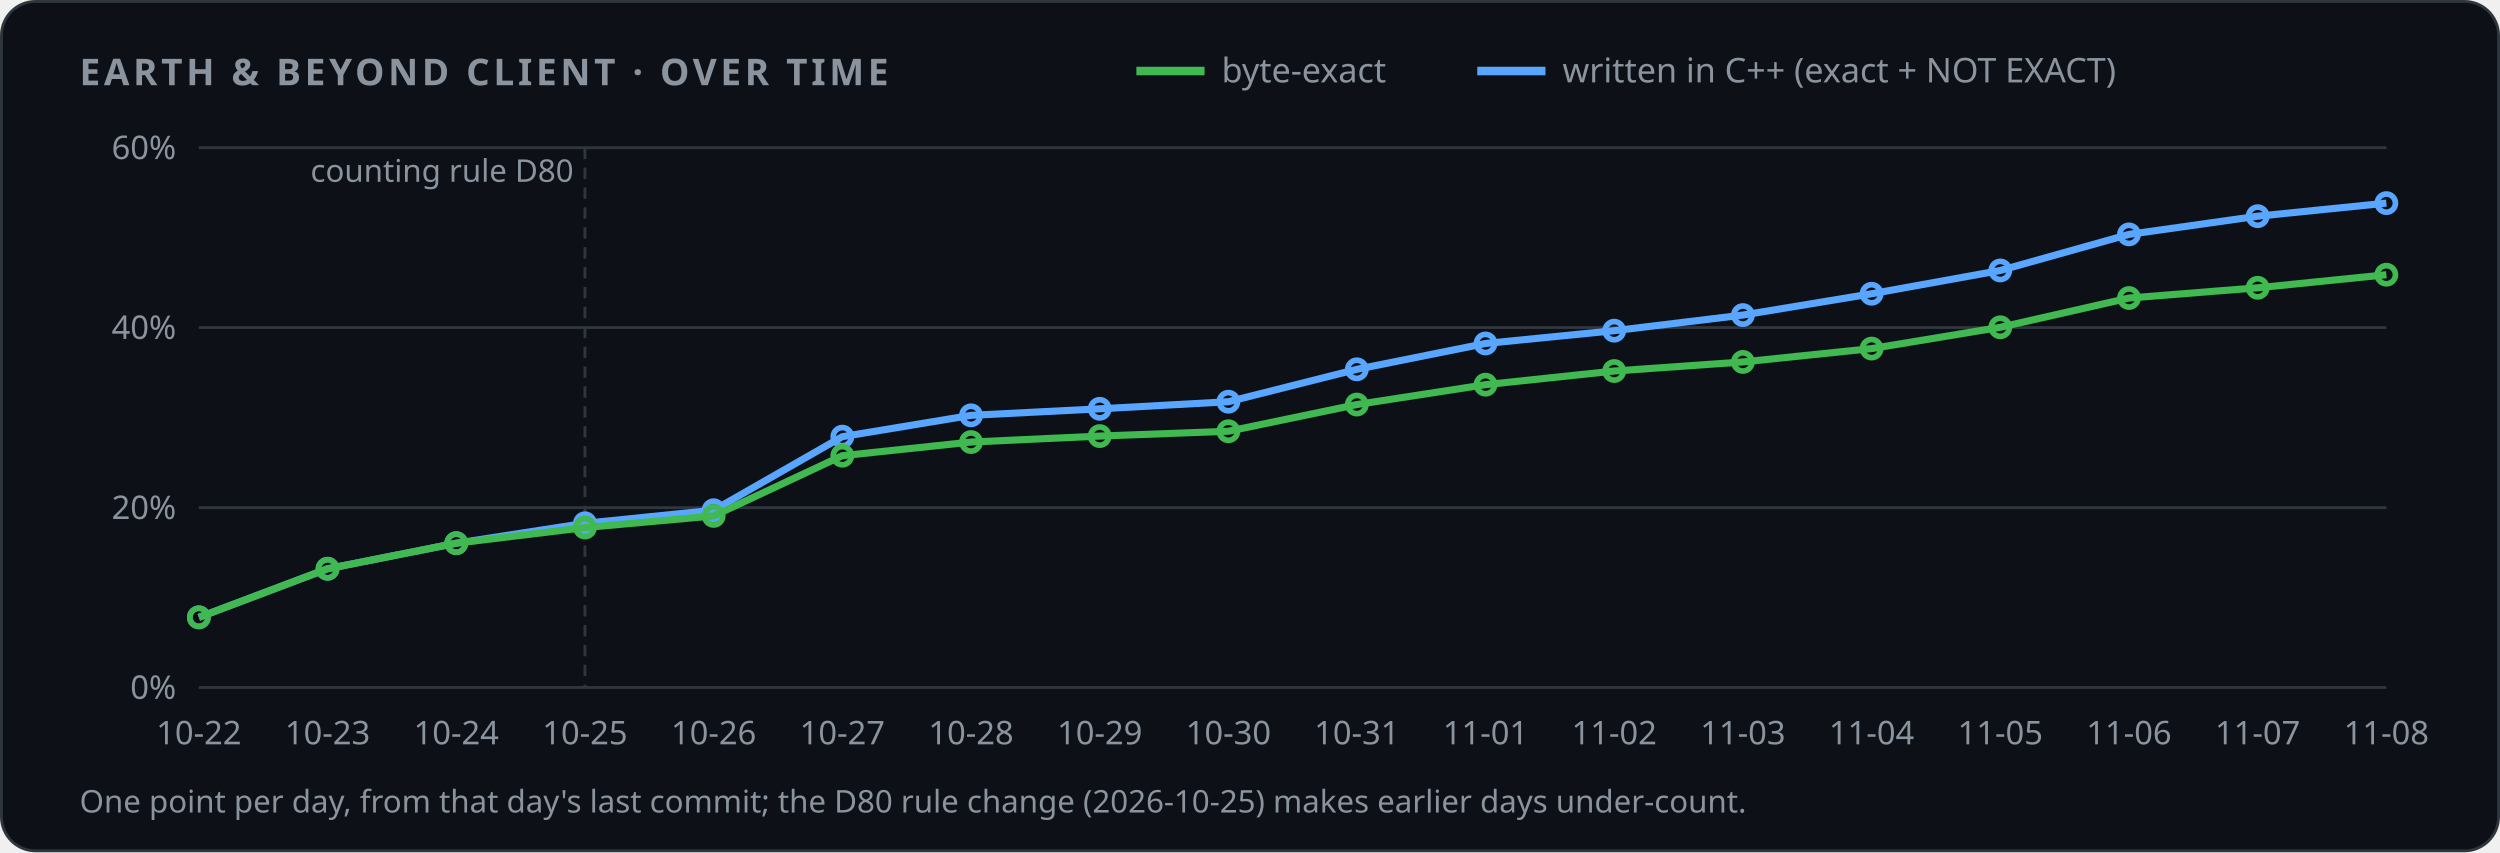
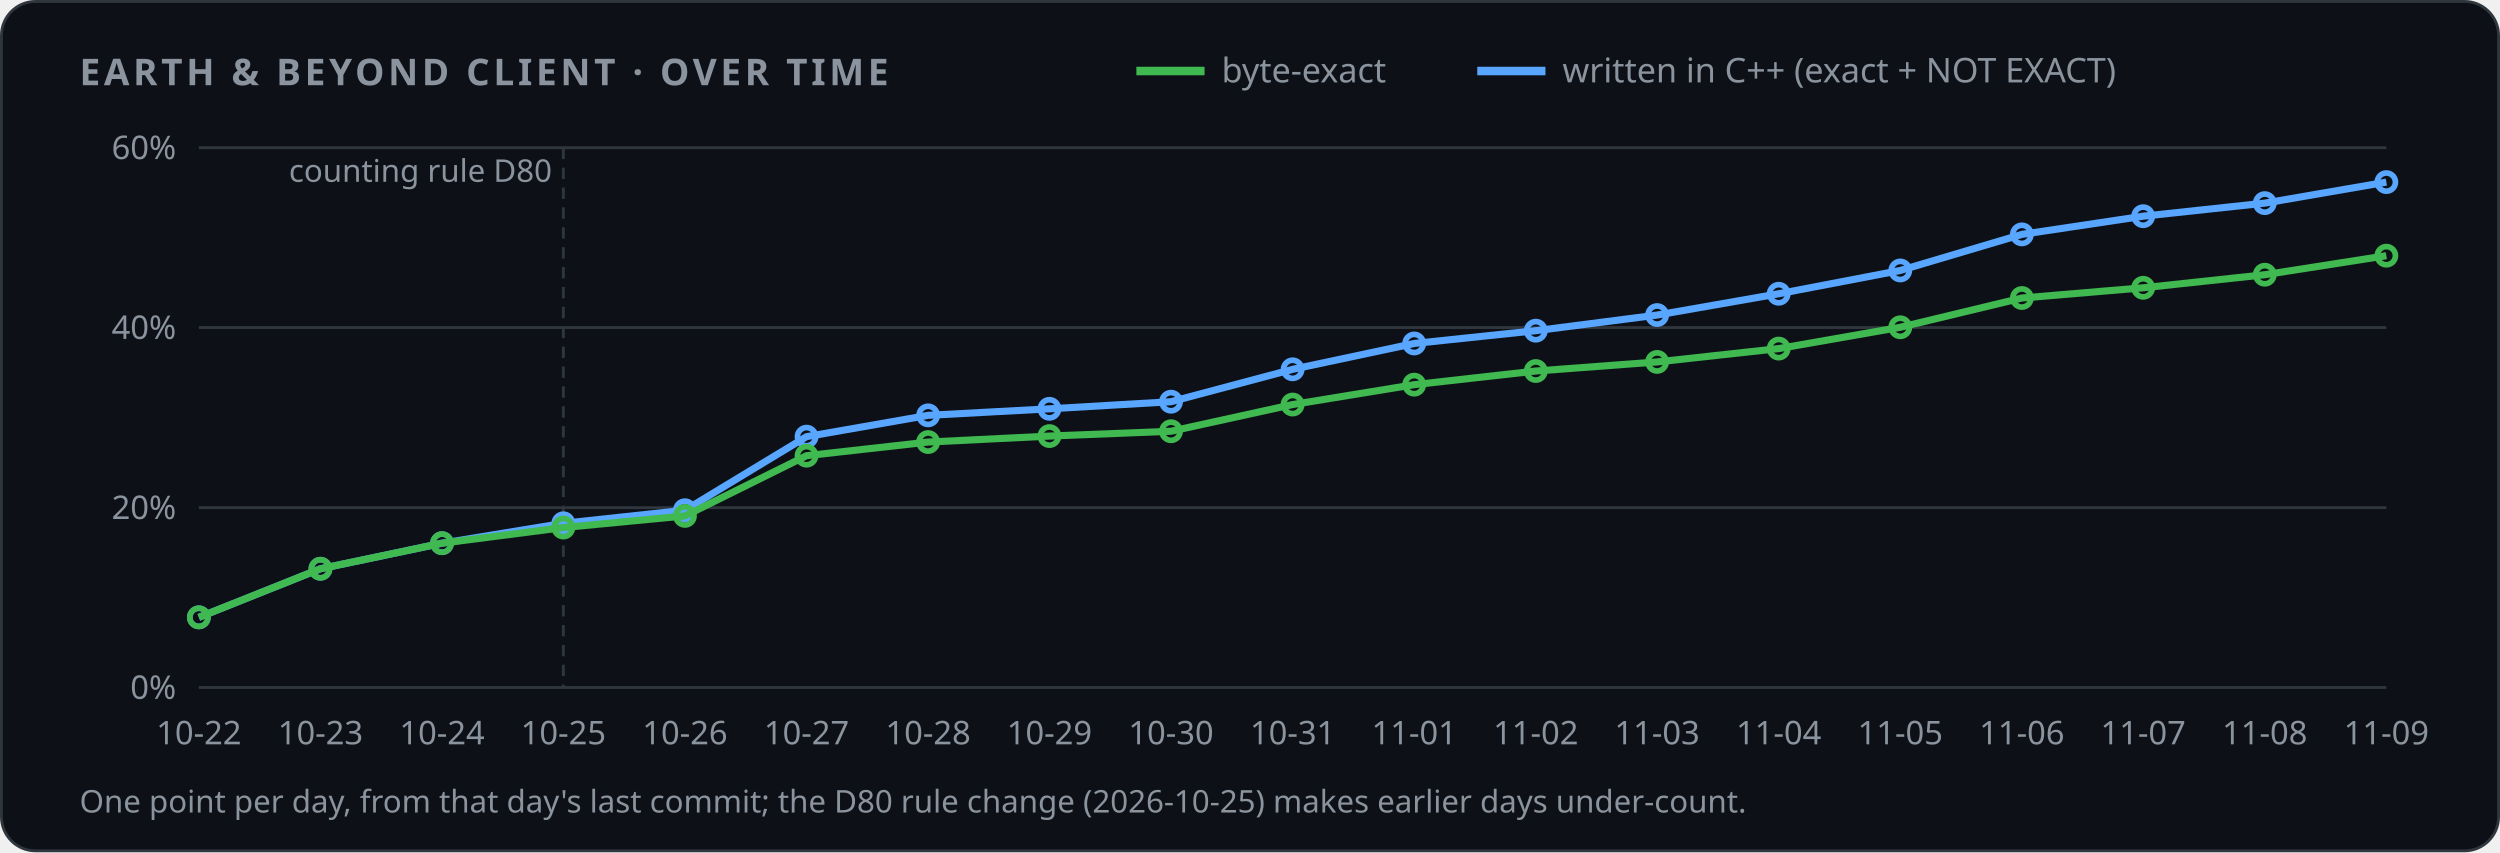
<svg xmlns="http://www.w3.org/2000/svg" width="880" height="300" viewBox="0 0 880 300" role="img" aria-labelledby="title desc">
  <style>
    .card { fill: #0d1117; stroke: #30363d; } .strong { fill: #f0f6fc; } .muted { fill: #8b949e; }
    .grid { stroke: #30363d; } .up { fill: #3fb950; } .down { fill: #f85149; }
    .s-exact { fill: #3fb950; } .s-notexact { fill: #d29922; } .s-stub { fill: #a371f7; }
    .s-third { fill: #238636; } .s-linker { fill: #1b4d2b; } .s-unattr { fill: #30363d; }
    .l-exact { stroke: #3fb950; } .l-written { stroke: #58a6ff; }
    @media (prefers-color-scheme: light) {
      .card { fill: #ffffff; stroke: #d0d7de; } .strong { fill: #1f2328; } .muted { fill: #59636e; }
      .grid { stroke: #d0d7de; } .up { fill: #1a7f37; } .down { fill: #cf222e; }
      .s-exact { fill: #1a7f37; } .s-third { fill: #4ac26b; } .s-linker { fill: #aceebb; } .s-unattr { fill: #d0d7de; }
      .l-exact { stroke: #1a7f37; } .l-written { stroke: #0969da; }
    }
  </style>
  <rect class="card" x="0.5" y="0.5" width="879" height="299" rx="12" />
  <g font-family="-apple-system,BlinkMacSystemFont,'Segoe UI','Noto Sans',Helvetica,Arial,sans-serif">
    <text x="28" y="30" class="muted" font-size="13" font-weight="600" letter-spacing="1.3">EARTH &amp; BEYOND CLIENT · OVER TIME</text>
    <line x1="400" x2="424" y1="25" y2="25" class="l-exact" stroke-width="3" />
    <text x="430" y="29" class="muted" font-size="12">byte-exact</text>
    <line x1="520" x2="544" y1="25" y2="25" class="l-written" stroke-width="3" />
    <text x="550" y="29" class="muted" font-size="12">written in C++ (exact + NOT EXACT)</text>
    <line x1="70" x2="840" y1="242.0" y2="242.0" class="grid" />
    <text x="62" y="246.0" class="muted" font-size="11.5" text-anchor="end">0%</text>
    <line x1="70" x2="840" y1="178.7" y2="178.7" class="grid" />
    <text x="62" y="182.7" class="muted" font-size="11.5" text-anchor="end">20%</text>
    <line x1="70" x2="840" y1="115.3" y2="115.3" class="grid" />
    <text x="62" y="119.3" class="muted" font-size="11.5" text-anchor="end">40%</text>
    <line x1="70" x2="840" y1="52.0" y2="52.0" class="grid" />
    <text x="62" y="56.0" class="muted" font-size="11.5" text-anchor="end">60%</text>
    <text x="70.0" y="262" class="muted" font-size="11.5" text-anchor="middle">10-22</text>
-     <text x="115.3" y="262" class="muted" font-size="11.5" text-anchor="middle">10-23</text>
-     <text x="160.6" y="262" class="muted" font-size="11.5" text-anchor="middle">10-24</text>
-     <text x="205.9" y="262" class="muted" font-size="11.5" text-anchor="middle">10-25</text>
-     <text x="251.2" y="262" class="muted" font-size="11.5" text-anchor="middle">10-26</text>
-     <text x="296.5" y="262" class="muted" font-size="11.5" text-anchor="middle">10-27</text>
-     <text x="341.8" y="262" class="muted" font-size="11.5" text-anchor="middle">10-28</text>
-     <text x="387.1" y="262" class="muted" font-size="11.5" text-anchor="middle">10-29</text>
-     <text x="432.4" y="262" class="muted" font-size="11.5" text-anchor="middle">10-30</text>
-     <text x="477.6" y="262" class="muted" font-size="11.5" text-anchor="middle">10-31</text>
-     <text x="522.9" y="262" class="muted" font-size="11.5" text-anchor="middle">11-01</text>
-     <text x="568.2" y="262" class="muted" font-size="11.5" text-anchor="middle">11-02</text>
-     <text x="613.5" y="262" class="muted" font-size="11.5" text-anchor="middle">11-03</text>
-     <text x="658.8" y="262" class="muted" font-size="11.5" text-anchor="middle">11-04</text>
-     <text x="704.1" y="262" class="muted" font-size="11.5" text-anchor="middle">11-05</text>
-     <text x="749.4" y="262" class="muted" font-size="11.5" text-anchor="middle">11-06</text>
-     <text x="794.7" y="262" class="muted" font-size="11.5" text-anchor="middle">11-07</text>
-     <text x="840.0" y="262" class="muted" font-size="11.5" text-anchor="middle">11-08</text>
-     <line x1="205.9" x2="205.9" y1="52" y2="242" class="grid" stroke-dasharray="4 3" />
-     <text x="201.9" y="64" class="muted" font-size="11" text-anchor="end">counting rule D80</text>
-     <polyline points="70.0,217.3 115.3,200.2 160.6,191.2 205.9,184.2 251.2,179.6 296.5,153.7 341.8,146.2 387.1,143.9 432.4,141.4 477.6,130.0 522.9,120.9 568.2,116.4 613.5,110.9 658.8,103.4 704.1,95.2 749.4,82.5 794.7,76.1 840.0,71.5" fill="none" class="l-written" stroke-width="2.5" stroke-linejoin="round" />
+     <text x="112.8" y="262" class="muted" font-size="11.5" text-anchor="middle">10-23</text>
+     <text x="155.6" y="262" class="muted" font-size="11.5" text-anchor="middle">10-24</text>
+     <text x="198.3" y="262" class="muted" font-size="11.5" text-anchor="middle">10-25</text>
+     <text x="241.1" y="262" class="muted" font-size="11.5" text-anchor="middle">10-26</text>
+     <text x="283.9" y="262" class="muted" font-size="11.5" text-anchor="middle">10-27</text>
+     <text x="326.7" y="262" class="muted" font-size="11.5" text-anchor="middle">10-28</text>
+     <text x="369.4" y="262" class="muted" font-size="11.5" text-anchor="middle">10-29</text>
+     <text x="412.2" y="262" class="muted" font-size="11.5" text-anchor="middle">10-30</text>
+     <text x="455.0" y="262" class="muted" font-size="11.5" text-anchor="middle">10-31</text>
+     <text x="497.8" y="262" class="muted" font-size="11.5" text-anchor="middle">11-01</text>
+     <text x="540.6" y="262" class="muted" font-size="11.5" text-anchor="middle">11-02</text>
+     <text x="583.3" y="262" class="muted" font-size="11.5" text-anchor="middle">11-03</text>
+     <text x="626.1" y="262" class="muted" font-size="11.5" text-anchor="middle">11-04</text>
+     <text x="668.9" y="262" class="muted" font-size="11.5" text-anchor="middle">11-05</text>
+     <text x="711.7" y="262" class="muted" font-size="11.5" text-anchor="middle">11-06</text>
+     <text x="754.4" y="262" class="muted" font-size="11.5" text-anchor="middle">11-07</text>
+     <text x="797.2" y="262" class="muted" font-size="11.5" text-anchor="middle">11-08</text>
+     <text x="840.0" y="262" class="muted" font-size="11.5" text-anchor="middle">11-09</text>
+     <line x1="198.3" x2="198.3" y1="52" y2="242" class="grid" stroke-dasharray="4 3" />
+     <text x="194.3" y="64" class="muted" font-size="11" text-anchor="end">counting rule D80</text>
+     <polyline points="70.0,217.3 112.8,200.2 155.6,191.2 198.3,184.2 241.1,179.6 283.9,153.7 326.7,146.2 369.4,143.9 412.2,141.4 455.0,130.0 497.8,120.9 540.6,116.4 583.3,110.9 626.1,103.4 668.9,95.2 711.7,82.5 754.4,76.1 797.2,71.5 840.0,64.1" fill="none" class="l-written" stroke-width="2.5" stroke-linejoin="round" />
    <circle cx="70.0" cy="217.3" r="3.2" class="l-written" fill="none" stroke-width="2" />
-     <circle cx="115.3" cy="200.2" r="3.2" class="l-written" fill="none" stroke-width="2" />
-     <circle cx="160.6" cy="191.2" r="3.2" class="l-written" fill="none" stroke-width="2" />
-     <circle cx="205.9" cy="184.2" r="3.2" class="l-written" fill="none" stroke-width="2" />
-     <circle cx="251.2" cy="179.6" r="3.2" class="l-written" fill="none" stroke-width="2" />
-     <circle cx="296.5" cy="153.7" r="3.2" class="l-written" fill="none" stroke-width="2" />
-     <circle cx="341.8" cy="146.2" r="3.2" class="l-written" fill="none" stroke-width="2" />
-     <circle cx="387.1" cy="143.9" r="3.2" class="l-written" fill="none" stroke-width="2" />
-     <circle cx="432.4" cy="141.4" r="3.2" class="l-written" fill="none" stroke-width="2" />
-     <circle cx="477.6" cy="130.0" r="3.2" class="l-written" fill="none" stroke-width="2" />
-     <circle cx="522.9" cy="120.9" r="3.2" class="l-written" fill="none" stroke-width="2" />
-     <circle cx="568.2" cy="116.4" r="3.2" class="l-written" fill="none" stroke-width="2" />
-     <circle cx="613.5" cy="110.9" r="3.2" class="l-written" fill="none" stroke-width="2" />
-     <circle cx="658.8" cy="103.4" r="3.2" class="l-written" fill="none" stroke-width="2" />
-     <circle cx="704.1" cy="95.2" r="3.2" class="l-written" fill="none" stroke-width="2" />
-     <circle cx="749.4" cy="82.5" r="3.2" class="l-written" fill="none" stroke-width="2" />
-     <circle cx="794.7" cy="76.1" r="3.2" class="l-written" fill="none" stroke-width="2" />
-     <circle cx="840.0" cy="71.5" r="3.2" class="l-written" fill="none" stroke-width="2" />
-     <polyline points="70.0,217.3 115.3,200.2 160.6,191.2 205.9,185.7 251.2,181.6 296.5,160.4 341.8,155.6 387.1,153.5 432.4,151.8 477.6,142.4 522.9,135.4 568.2,130.6 613.5,127.4 658.8,122.7 704.1,115.2 749.4,104.9 794.7,101.3 840.0,96.7" fill="none" class="l-exact" stroke-width="2.5" stroke-linejoin="round" />
+     <circle cx="112.8" cy="200.2" r="3.2" class="l-written" fill="none" stroke-width="2" />
+     <circle cx="155.6" cy="191.2" r="3.2" class="l-written" fill="none" stroke-width="2" />
+     <circle cx="198.3" cy="184.2" r="3.2" class="l-written" fill="none" stroke-width="2" />
+     <circle cx="241.1" cy="179.6" r="3.2" class="l-written" fill="none" stroke-width="2" />
+     <circle cx="283.9" cy="153.7" r="3.2" class="l-written" fill="none" stroke-width="2" />
+     <circle cx="326.7" cy="146.2" r="3.2" class="l-written" fill="none" stroke-width="2" />
+     <circle cx="369.4" cy="143.9" r="3.2" class="l-written" fill="none" stroke-width="2" />
+     <circle cx="412.2" cy="141.4" r="3.2" class="l-written" fill="none" stroke-width="2" />
+     <circle cx="455.0" cy="130.0" r="3.2" class="l-written" fill="none" stroke-width="2" />
+     <circle cx="497.8" cy="120.9" r="3.2" class="l-written" fill="none" stroke-width="2" />
+     <circle cx="540.6" cy="116.4" r="3.2" class="l-written" fill="none" stroke-width="2" />
+     <circle cx="583.3" cy="110.9" r="3.2" class="l-written" fill="none" stroke-width="2" />
+     <circle cx="626.1" cy="103.4" r="3.2" class="l-written" fill="none" stroke-width="2" />
+     <circle cx="668.9" cy="95.2" r="3.2" class="l-written" fill="none" stroke-width="2" />
+     <circle cx="711.7" cy="82.5" r="3.2" class="l-written" fill="none" stroke-width="2" />
+     <circle cx="754.4" cy="76.1" r="3.2" class="l-written" fill="none" stroke-width="2" />
+     <circle cx="797.2" cy="71.5" r="3.2" class="l-written" fill="none" stroke-width="2" />
+     <circle cx="840.0" cy="64.1" r="3.2" class="l-written" fill="none" stroke-width="2" />
+     <polyline points="70.0,217.3 112.8,200.2 155.6,191.2 198.3,185.7 241.1,181.6 283.9,160.4 326.7,155.6 369.4,153.5 412.2,151.8 455.0,142.4 497.8,135.4 540.6,130.6 583.3,127.4 626.1,122.7 668.9,115.2 711.7,104.9 754.4,101.3 797.2,96.7 840.0,90.0" fill="none" class="l-exact" stroke-width="2.5" stroke-linejoin="round" />
    <circle cx="70.0" cy="217.3" r="3.2" class="l-exact" fill="none" stroke-width="2" />
-     <circle cx="115.3" cy="200.2" r="3.2" class="l-exact" fill="none" stroke-width="2" />
-     <circle cx="160.6" cy="191.2" r="3.2" class="l-exact" fill="none" stroke-width="2" />
-     <circle cx="205.9" cy="185.7" r="3.2" class="l-exact" fill="none" stroke-width="2" />
-     <circle cx="251.2" cy="181.6" r="3.2" class="l-exact" fill="none" stroke-width="2" />
-     <circle cx="296.5" cy="160.4" r="3.2" class="l-exact" fill="none" stroke-width="2" />
-     <circle cx="341.8" cy="155.6" r="3.2" class="l-exact" fill="none" stroke-width="2" />
-     <circle cx="387.1" cy="153.5" r="3.2" class="l-exact" fill="none" stroke-width="2" />
-     <circle cx="432.4" cy="151.8" r="3.2" class="l-exact" fill="none" stroke-width="2" />
-     <circle cx="477.6" cy="142.4" r="3.2" class="l-exact" fill="none" stroke-width="2" />
-     <circle cx="522.9" cy="135.4" r="3.2" class="l-exact" fill="none" stroke-width="2" />
-     <circle cx="568.2" cy="130.6" r="3.2" class="l-exact" fill="none" stroke-width="2" />
-     <circle cx="613.5" cy="127.4" r="3.2" class="l-exact" fill="none" stroke-width="2" />
-     <circle cx="658.8" cy="122.7" r="3.2" class="l-exact" fill="none" stroke-width="2" />
-     <circle cx="704.1" cy="115.2" r="3.2" class="l-exact" fill="none" stroke-width="2" />
-     <circle cx="749.4" cy="104.9" r="3.2" class="l-exact" fill="none" stroke-width="2" />
-     <circle cx="794.7" cy="101.3" r="3.2" class="l-exact" fill="none" stroke-width="2" />
-     <circle cx="840.0" cy="96.7" r="3.2" class="l-exact" fill="none" stroke-width="2" />
+     <circle cx="112.8" cy="200.2" r="3.2" class="l-exact" fill="none" stroke-width="2" />
+     <circle cx="155.6" cy="191.2" r="3.2" class="l-exact" fill="none" stroke-width="2" />
+     <circle cx="198.3" cy="185.7" r="3.2" class="l-exact" fill="none" stroke-width="2" />
+     <circle cx="241.1" cy="181.6" r="3.2" class="l-exact" fill="none" stroke-width="2" />
+     <circle cx="283.9" cy="160.4" r="3.2" class="l-exact" fill="none" stroke-width="2" />
+     <circle cx="326.7" cy="155.6" r="3.2" class="l-exact" fill="none" stroke-width="2" />
+     <circle cx="369.4" cy="153.5" r="3.2" class="l-exact" fill="none" stroke-width="2" />
+     <circle cx="412.2" cy="151.8" r="3.2" class="l-exact" fill="none" stroke-width="2" />
+     <circle cx="455.0" cy="142.4" r="3.2" class="l-exact" fill="none" stroke-width="2" />
+     <circle cx="497.8" cy="135.4" r="3.2" class="l-exact" fill="none" stroke-width="2" />
+     <circle cx="540.6" cy="130.6" r="3.2" class="l-exact" fill="none" stroke-width="2" />
+     <circle cx="583.3" cy="127.4" r="3.2" class="l-exact" fill="none" stroke-width="2" />
+     <circle cx="626.1" cy="122.7" r="3.2" class="l-exact" fill="none" stroke-width="2" />
+     <circle cx="668.9" cy="115.2" r="3.2" class="l-exact" fill="none" stroke-width="2" />
+     <circle cx="711.7" cy="104.9" r="3.2" class="l-exact" fill="none" stroke-width="2" />
+     <circle cx="754.4" cy="101.3" r="3.2" class="l-exact" fill="none" stroke-width="2" />
+     <circle cx="797.2" cy="96.7" r="3.2" class="l-exact" fill="none" stroke-width="2" />
+     <circle cx="840.0" cy="90.0" r="3.2" class="l-exact" fill="none" stroke-width="2" />
    <text x="28" y="286" class="muted" font-size="11">One point per day, from that day's last commit; the D80 rule change (2026-10-25) makes earlier days under-count.</text>
  </g>
</svg>
